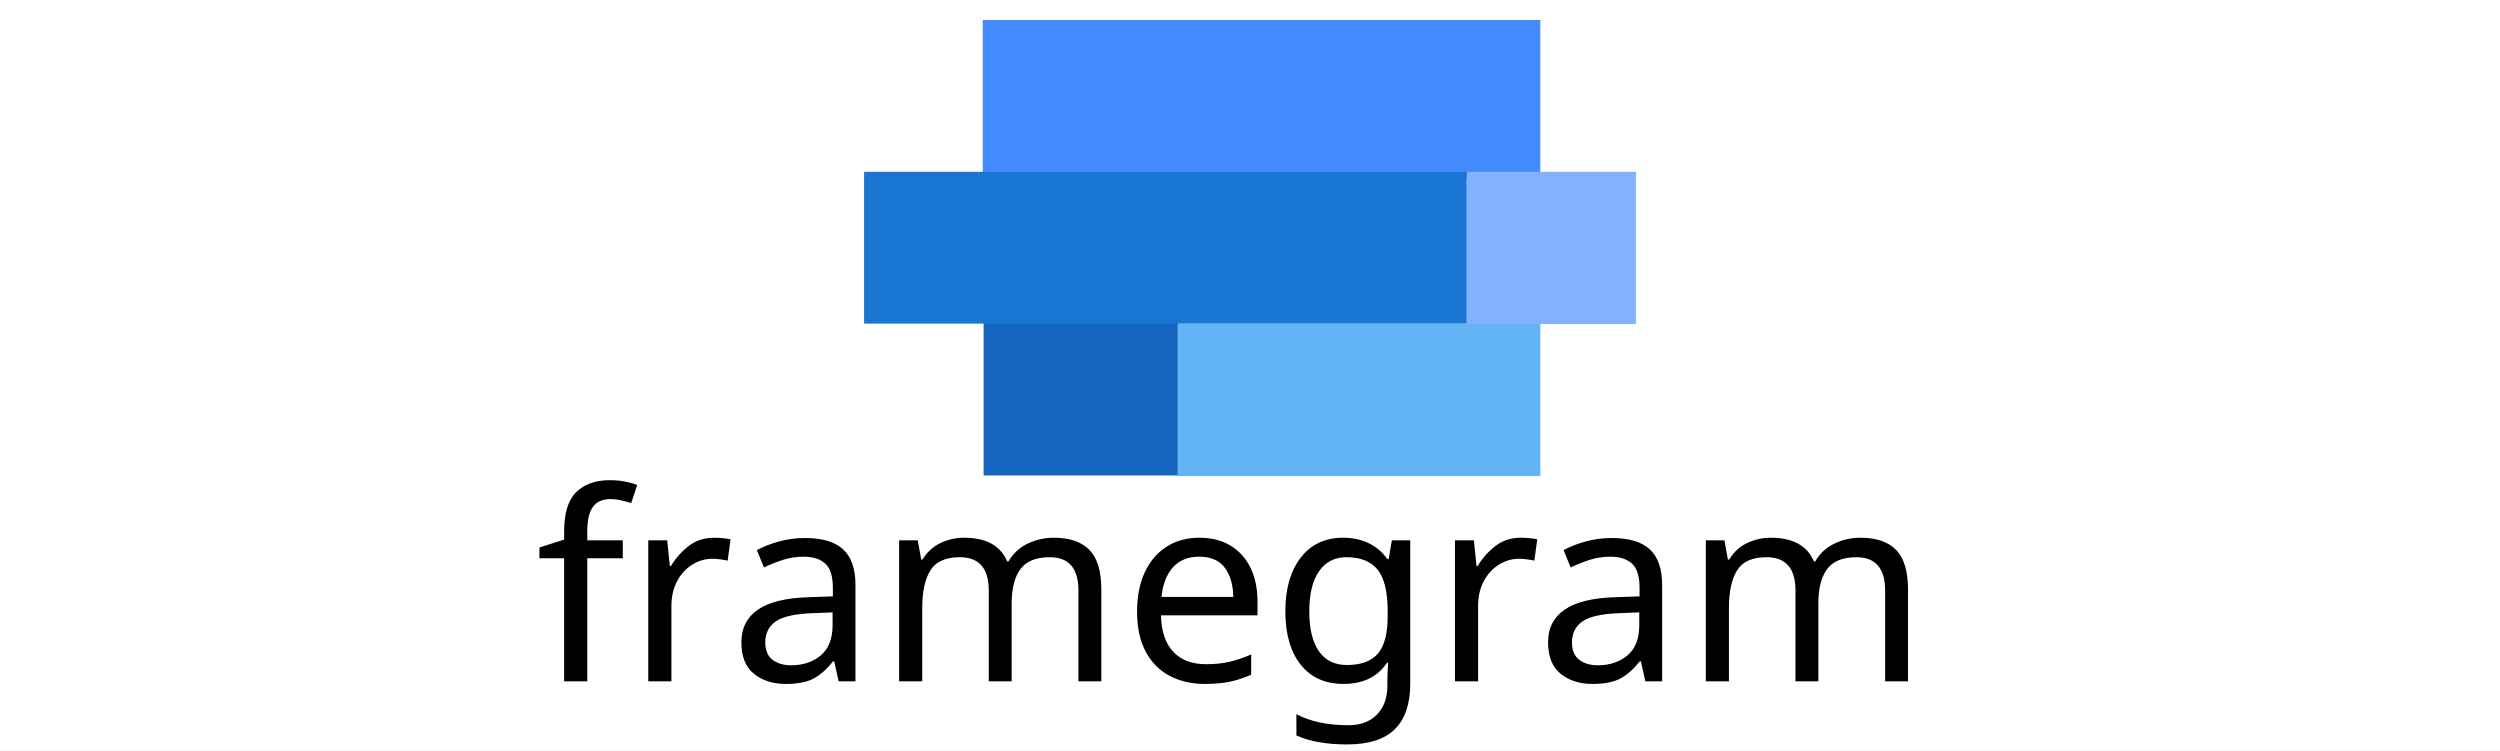
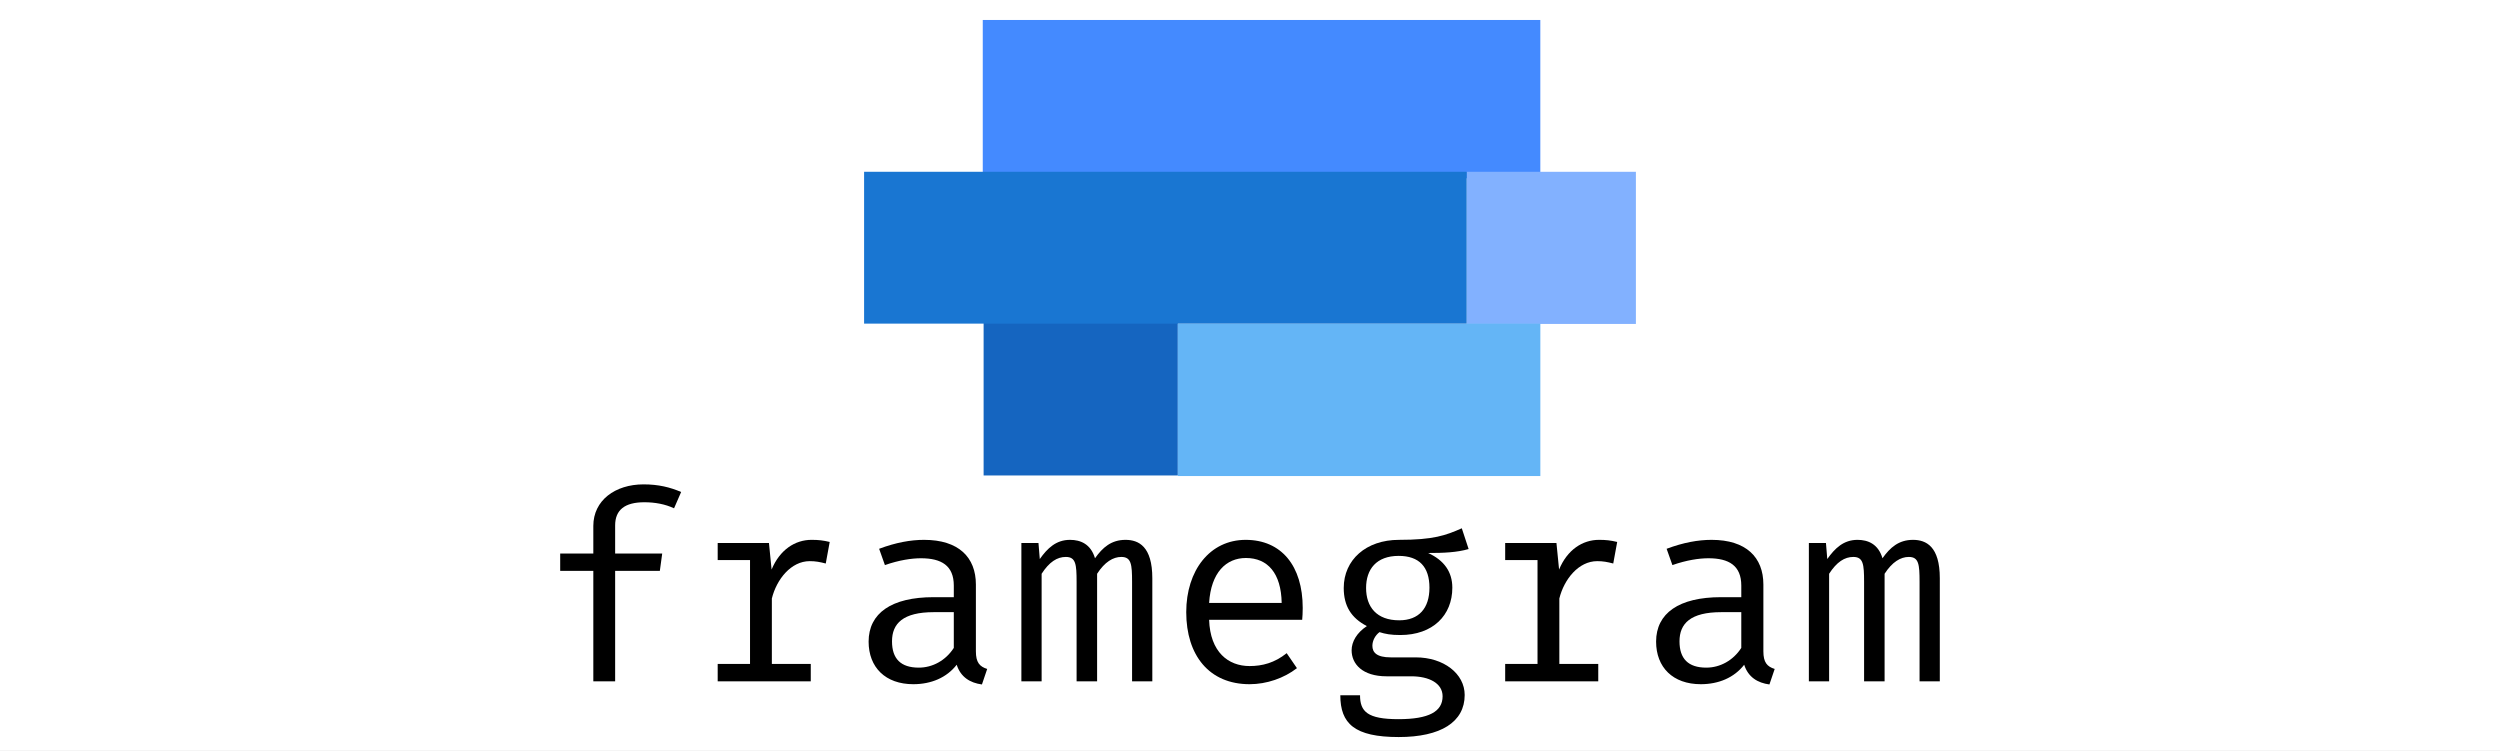
<svg xmlns="http://www.w3.org/2000/svg" width="980.236mm" height="294.201mm" viewBox="0 0 980.236 294.201" version="1.1" id="svg8">
  <defs id="defs2" />
  <g id="layer1" transform="translate(3.579291,223.2765)">
    <rect style="fill:#ffffff;fill-opacity:1;stroke:none;stroke-width:5.046;stroke-miterlimit:4;stroke-dasharray:none;stroke-dashoffset:0;stroke-opacity:1" id="rect899" width="980.236" height="294.201" x="-3.579" y="-223.276" />
    <g id="g891" transform="matrix(9.741287,0,0,9.741287,40.3746,-619.9718)">
      <rect y="41.527" x="35.045" height="6.372" width="22.442" id="rect815-3-7-5" style="fill:#448aff;fill-opacity:1;stroke:none;stroke-width:0.518;stroke-miterlimit:4;stroke-dasharray:none;stroke-dashoffset:0;stroke-opacity:1" />
      <rect y="47.638" x="54.523" height="6.124" width="6.811" id="rect815-3" style="fill:#82b1ff;fill-opacity:1;stroke:none;stroke-width:0.518;stroke-miterlimit:4;stroke-dasharray:none;stroke-dashoffset:0;stroke-opacity:1" />
      <rect y="52.97" x="35.079" height="6.891" width="7.818" id="rect815-3-6" style="fill:#1565c0;fill-opacity:1;stroke:none;stroke-width:0.518;stroke-miterlimit:4;stroke-dasharray:none;stroke-dashoffset:0;stroke-opacity:1" />
      <rect y="53.749" x="42.897" height="6.135" width="14.591" id="rect815-3-7" style="fill:#64b5f6;fill-opacity:1;stroke:none;stroke-width:0.518;stroke-miterlimit:4;stroke-dasharray:none;stroke-dashoffset:0;stroke-opacity:1" />
      <path id="rect815" transform="scale(0.2645833)" d="m 114.4,180.047 v 23.1 h 91.67 v -23.1 z" style="fill:#1976d2;fill-opacity:1;stroke:none;stroke-width:1.958;stroke-miterlimit:4;stroke-dasharray:none;stroke-dashoffset:0;stroke-opacity:1" />
    </g>
-     <text xml:space="preserve" style="font-style:normal;font-weight:normal;font-size:103.095px;line-height:1.25;font-family:sans-serif;text-align:start;letter-spacing:0px;word-spacing:0px;text-anchor:start;fill:#000000;fill-opacity:1;stroke:none;stroke-width:2.577" x="206.378" y="43.861" id="text884">
-       <tspan id="tspan882" x="206.378" y="43.861" style="font-style:normal;font-variant:normal;font-weight:normal;font-stretch:normal;font-family:'Fira Mono for Powerline';-inkscape-font-specification:'Fira Mono for Powerline';text-align:start;text-anchor:start;stroke-width:2.577">framegram</tspan>
-     </text>
+     <g aria-label="framegram" style="font-style:normal;font-weight:normal;font-size:103.095px;line-height:1.25;font-family:sans-serif;text-align:start;letter-spacing:0px;word-spacing:0px;text-anchor:start;fill:#000000;fill-opacity:1;stroke:none;stroke-width:2.577" id="text884">
+       <path d="m 248.75,-33.357 c -11.134,0 -19.691,6.289 -19.691,16.289 V -6.243 H 216.069 V 0.561 H 229.059 V 43.861 h 8.557 V 0.561 h 17.526 l 0.928,-6.804 H 237.616 V -17.274 c 0,-6.083 3.815,-9.072 11.444,-9.072 4.124,0 8.145,0.722 11.65,2.371 l 2.784,-6.392 c -4.33,-1.856 -8.866,-2.99 -14.743,-2.99 z" style="font-style:normal;font-variant:normal;font-weight:normal;font-stretch:normal;font-family:'Fira Mono for Powerline';-inkscape-font-specification:'Fira Mono for Powerline';text-align:start;text-anchor:start;stroke-width:2.577" id="path990" />
+       <path d="m 277.823,43.861 h 36.496 v -6.804 h -15.258 V 11.386 c 1.856,-7.526 7.526,-14.64 14.846,-14.64 2.268,0 3.918,0.309 6.289,0.928 l 1.546,-8.454 c -2.577,-0.619 -4.433,-0.825 -7.114,-0.825 -6.495,0 -12.475,3.918 -15.67,11.65 L 297.926,-10.367 h -20.104 v 6.701 h 12.681 V 37.057 h -12.681 z" style="font-style:normal;font-variant:normal;font-weight:normal;font-stretch:normal;font-family:'Fira Mono for Powerline';-inkscape-font-specification:'Fira Mono for Powerline';text-align:start;text-anchor:start;stroke-width:2.577" id="path992" />
+       <path d="M 379.062,32.108 V 5.922 c 0,-10.722 -6.804,-17.526 -20.31,-17.526 -5.258,0 -11.031,1.031 -17.629,3.505 l 2.268,6.392 c 5.567,-1.959 10.516,-2.68 14.124,-2.68 8.041,0 12.887,2.887 12.887,10.722 v 4.536 h -7.938 c -16.495,0 -25.465,6.289 -25.465,17.423 0,10.103 6.598,16.701 17.526,16.701 7.01,0 13.093,-2.577 17.011,-7.629 1.546,4.845 5.258,7.114 9.897,7.732 l 2.062,-6.083 c -2.99,-0.928 -4.433,-2.577 -4.433,-6.907 z m -22.372,6.392 c -7.114,0 -10.516,-3.505 -10.516,-10.31 0,-7.01 4.33,-11.444 16.392,-11.444 h 7.835 v 14.021 c -3.196,4.949 -8.351,7.732 -13.712,7.732 z" style="font-style:normal;font-variant:normal;font-weight:normal;font-stretch:normal;font-family:'Fira Mono for Powerline';-inkscape-font-specification:'Fira Mono for Powerline';text-align:start;text-anchor:start;stroke-width:2.577" id="path994" />
+       <path d="m 437.723,-11.604 c -5.567,0 -8.969,2.99 -11.959,7.217 -1.65,-5.567 -5.67,-7.217 -9.794,-7.217 -5.464,0 -8.866,3.299 -11.856,7.526 l -0.515,-6.289 h -6.701 v 54.228 h 7.938 V 1.695 c 2.99,-4.639 6.083,-6.598 9.485,-6.598 3.918,0 4.227,2.887 4.227,9.794 V 43.861 h 8.041 V 1.695 c 2.99,-4.639 6.289,-6.598 9.485,-6.598 3.918,0 4.227,2.887 4.227,9.794 V 43.861 h 7.938 V 3.448 c 0,-12.475 -5.361,-15.052 -10.516,-15.052 z" style="font-style:normal;font-variant:normal;font-weight:normal;font-stretch:normal;font-family:'Fira Mono for Powerline';-inkscape-font-specification:'Fira Mono for Powerline';text-align:start;text-anchor:start;stroke-width:2.577" id="path996" />
+       <path d="m 470.508,19.737 h 36.496 c 0.103,-1.134 0.206,-2.784 0.206,-4.639 0,-16.495 -8.351,-26.702 -22.372,-26.702 -14.021,0 -23.3,11.959 -23.3,28.351 0,16.908 8.969,28.248 24.846,28.248 6.701,0 13.505,-2.371 18.557,-6.289 l -4.021,-5.876 c -4.742,3.815 -9.588,5.052 -14.536,5.052 -8.351,0 -15.464,-5.464 -15.877,-18.145 z m 14.433,-24.227 c 8.557,0 13.815,5.98 14.021,17.629 h -28.454 c 0.722,-11.959 6.701,-17.629 14.433,-17.629 z" style="font-style:normal;font-variant:normal;font-weight:normal;font-stretch:normal;font-family:'Fira Mono for Powerline';-inkscape-font-specification:'Fira Mono for Powerline';text-align:start;text-anchor:start;stroke-width:2.577" id="path998" />
+       <path d="m 572.262,-7.996 -2.68,-8.145 c -6.289,2.784 -11.031,4.536 -24.64,4.536 -12.887,0 -21.65,7.835 -21.65,18.866 0,7.01 2.887,11.753 9.072,14.949 -3.918,2.577 -5.98,6.083 -5.98,9.485 0,5.361 4.227,10.206 13.712,10.206 h 9.691 c 6.907,0 12.268,2.68 12.268,7.835 0,5.98 -5.361,8.969 -17.32,8.969 -12.165,0 -15.052,-2.99 -15.052,-9.382 h -7.732 c 0,11.134 5.567,16.392 22.887,16.392 16.495,0 25.877,-5.876 25.877,-16.495 0,-8.351 -8.248,-14.743 -19.176,-14.743 h -9.794 c -5.567,0 -7.217,-1.959 -7.217,-4.536 0,-2.062 1.134,-4.124 2.784,-5.361 2.268,0.722 4.433,1.134 8.145,1.134 12.784,0 20.413,-7.732 20.413,-18.557 0,-6.186 -3.196,-10.722 -9.485,-13.609 6.083,0 11.237,-0.206 15.877,-1.546 z m -27.423,2.68 c 8.041,0 12.062,4.33 12.062,12.475 0,8.041 -4.124,12.784 -11.856,12.784 -8.866,0 -12.99,-5.258 -12.99,-12.681 0,-7.32 4.021,-12.578 12.784,-12.578 z" style="font-style:normal;font-variant:normal;font-weight:normal;font-stretch:normal;font-family:'Fira Mono for Powerline';-inkscape-font-specification:'Fira Mono for Powerline';text-align:start;text-anchor:start;stroke-width:2.577" id="path1000" />
+       <path d="m 586.593,43.861 h 36.496 v -6.804 h -15.258 V 11.386 c 1.856,-7.526 7.526,-14.64 14.846,-14.64 2.268,0 3.918,0.309 6.289,0.928 l 1.546,-8.454 c -2.577,-0.619 -4.433,-0.825 -7.114,-0.825 -6.495,0 -12.475,3.918 -15.67,11.65 L 606.696,-10.367 h -20.104 v 6.701 h 12.681 V 37.057 h -12.681 z" style="font-style:normal;font-variant:normal;font-weight:normal;font-stretch:normal;font-family:'Fira Mono for Powerline';-inkscape-font-specification:'Fira Mono for Powerline';text-align:start;text-anchor:start;stroke-width:2.577" id="path1002" />
+       <path d="M 687.832,32.108 V 5.922 c 0,-10.722 -6.804,-17.526 -20.31,-17.526 -5.258,0 -11.031,1.031 -17.629,3.505 l 2.268,6.392 c 5.567,-1.959 10.516,-2.68 14.124,-2.68 8.041,0 12.887,2.887 12.887,10.722 v 4.536 h -7.938 c -16.495,0 -25.465,6.289 -25.465,17.423 0,10.103 6.598,16.701 17.526,16.701 7.01,0 13.093,-2.577 17.011,-7.629 1.546,4.845 5.258,7.114 9.897,7.732 l 2.062,-6.083 c -2.99,-0.928 -4.433,-2.577 -4.433,-6.907 z m -22.372,6.392 c -7.114,0 -10.516,-3.505 -10.516,-10.31 0,-7.01 4.33,-11.444 16.392,-11.444 h 7.835 v 14.021 c -3.196,4.949 -8.351,7.732 -13.712,7.732 z" style="font-style:normal;font-variant:normal;font-weight:normal;font-stretch:normal;font-family:'Fira Mono for Powerline';-inkscape-font-specification:'Fira Mono for Powerline';text-align:start;text-anchor:start;stroke-width:2.577" id="path1004" />
+       <path d="m 746.493,-11.604 c -5.567,0 -8.969,2.99 -11.959,7.217 -1.65,-5.567 -5.67,-7.217 -9.794,-7.217 -5.464,0 -8.866,3.299 -11.856,7.526 l -0.515,-6.289 h -6.701 v 54.228 h 7.938 V 1.695 c 2.99,-4.639 6.083,-6.598 9.485,-6.598 3.918,0 4.227,2.887 4.227,9.794 V 43.861 h 8.041 V 1.695 c 2.99,-4.639 6.289,-6.598 9.485,-6.598 3.918,0 4.227,2.887 4.227,9.794 V 43.861 h 7.938 V 3.448 c 0,-12.475 -5.361,-15.052 -10.516,-15.052 z" style="font-style:normal;font-variant:normal;font-weight:normal;font-stretch:normal;font-family:'Fira Mono for Powerline';-inkscape-font-specification:'Fira Mono for Powerline';text-align:start;text-anchor:start;stroke-width:2.577" id="path1006" />
+     </g>
  </g>
</svg>
